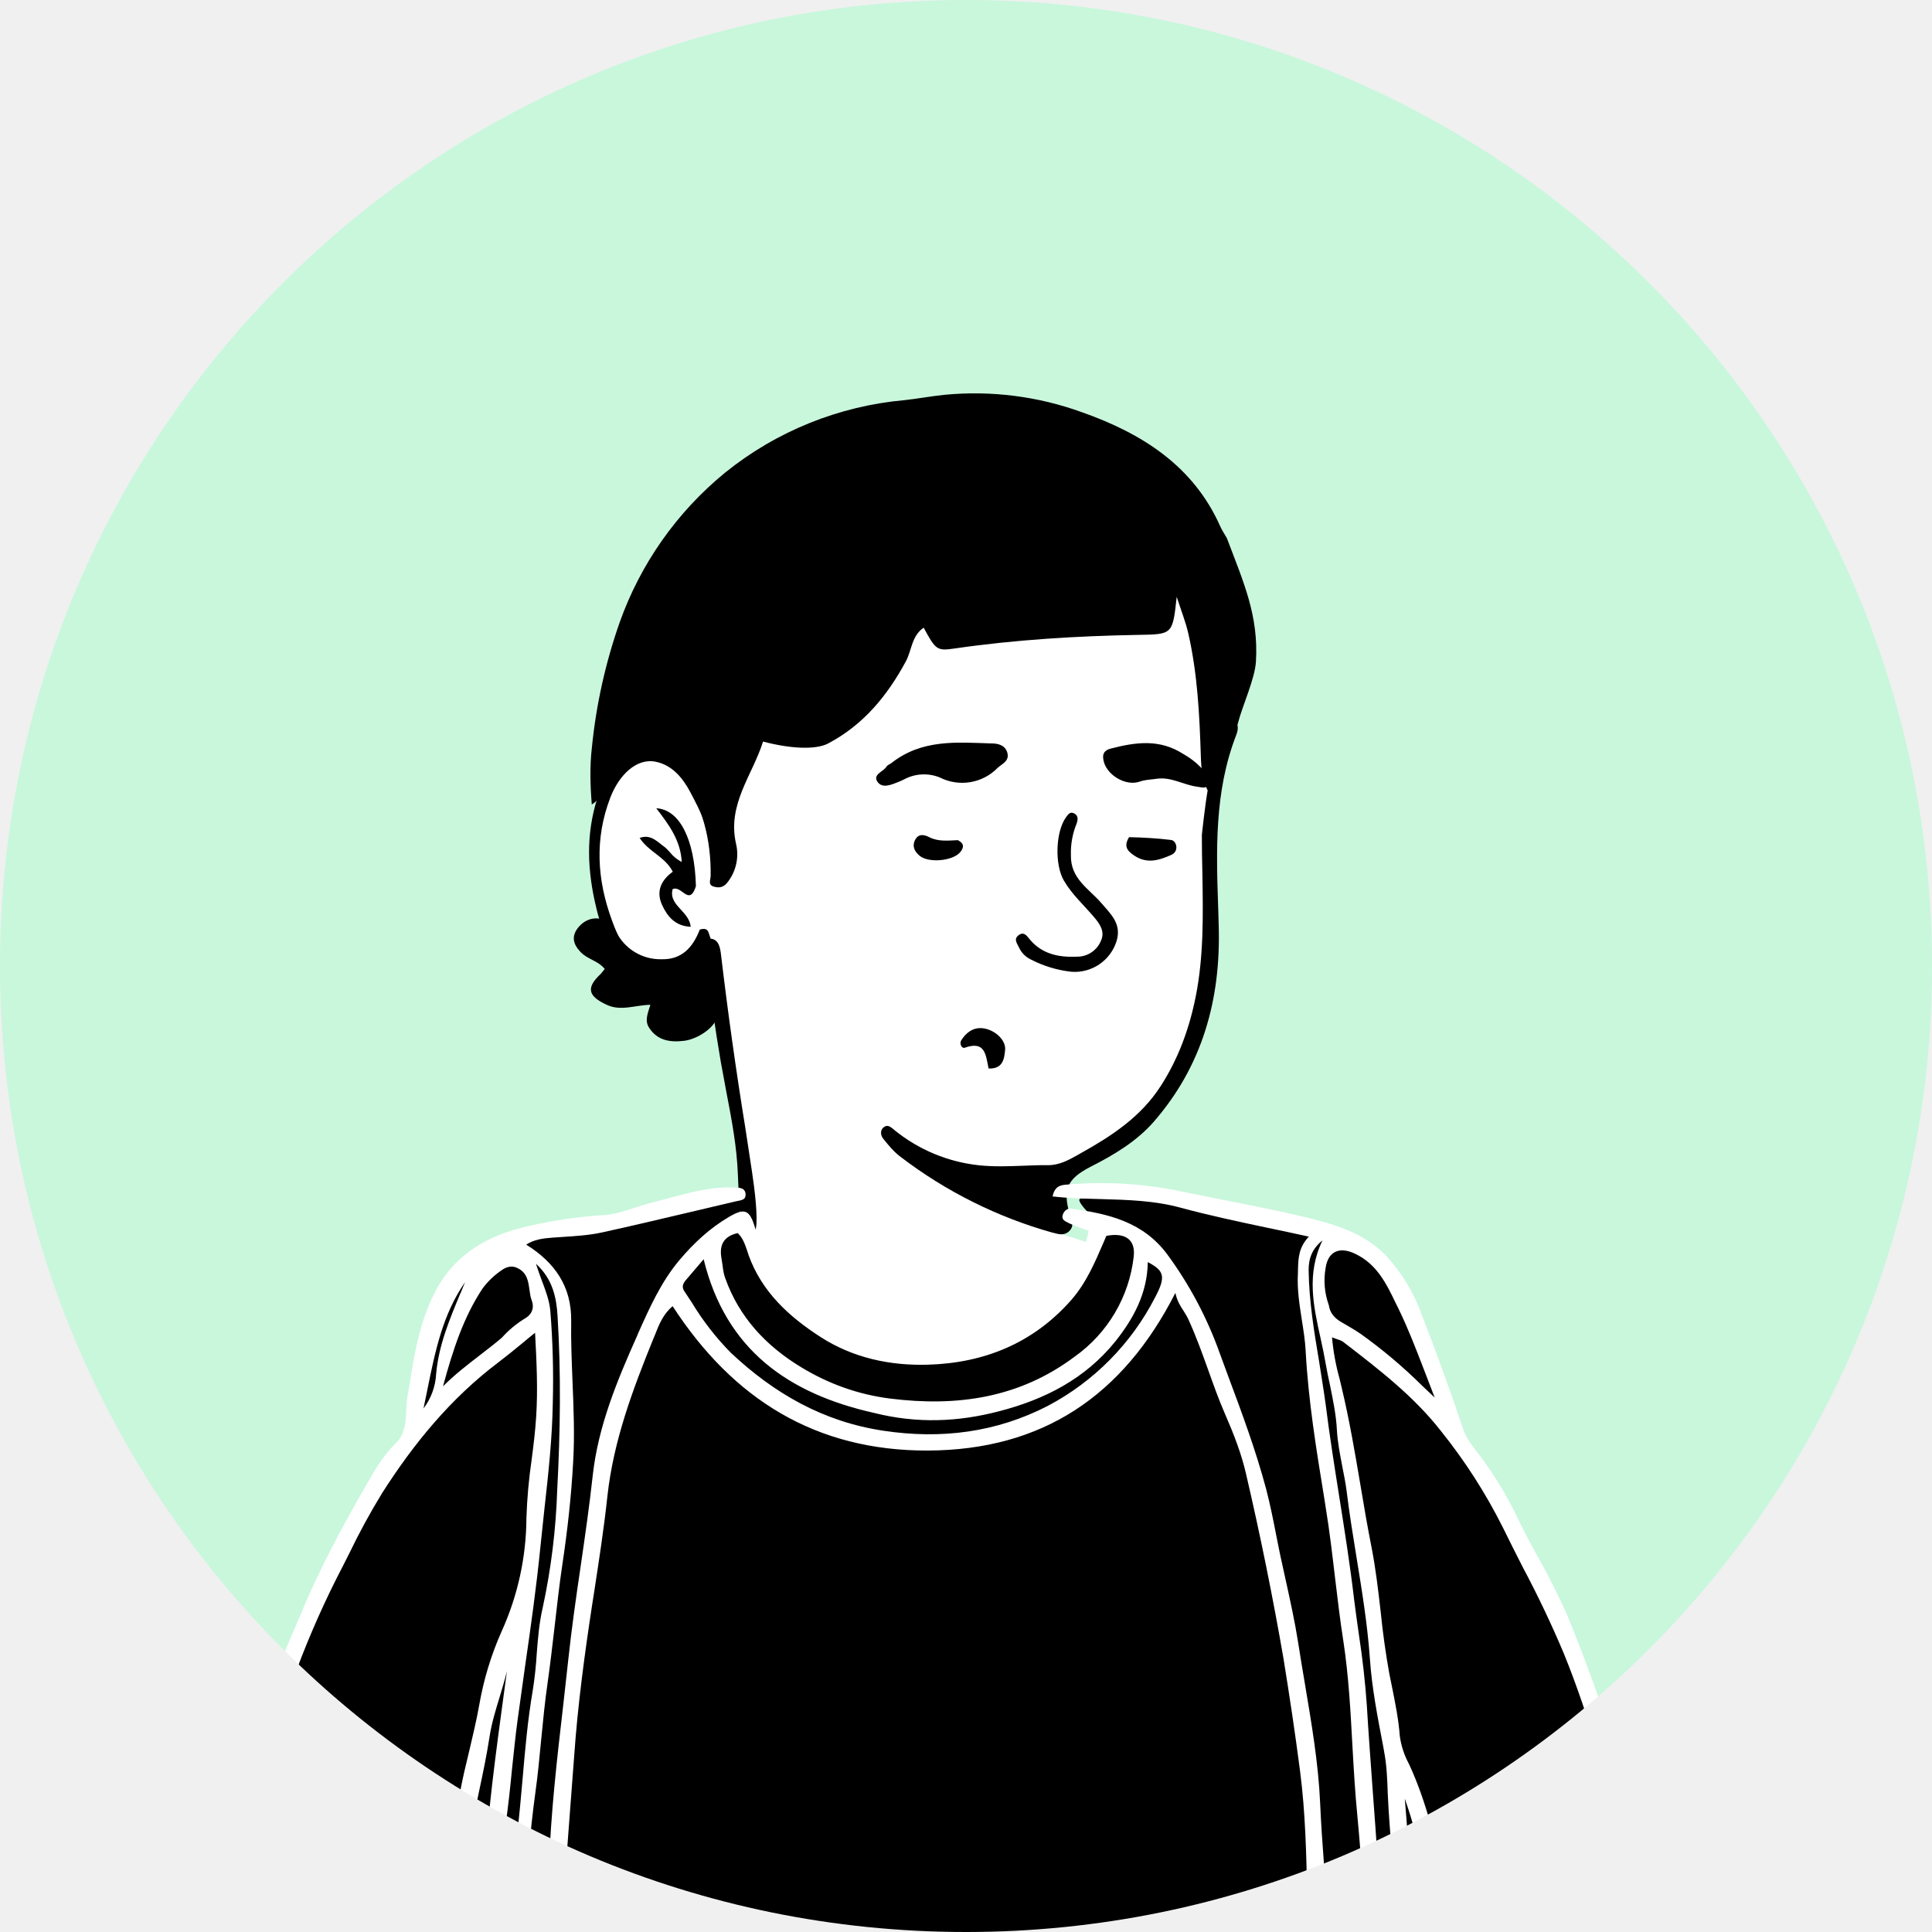
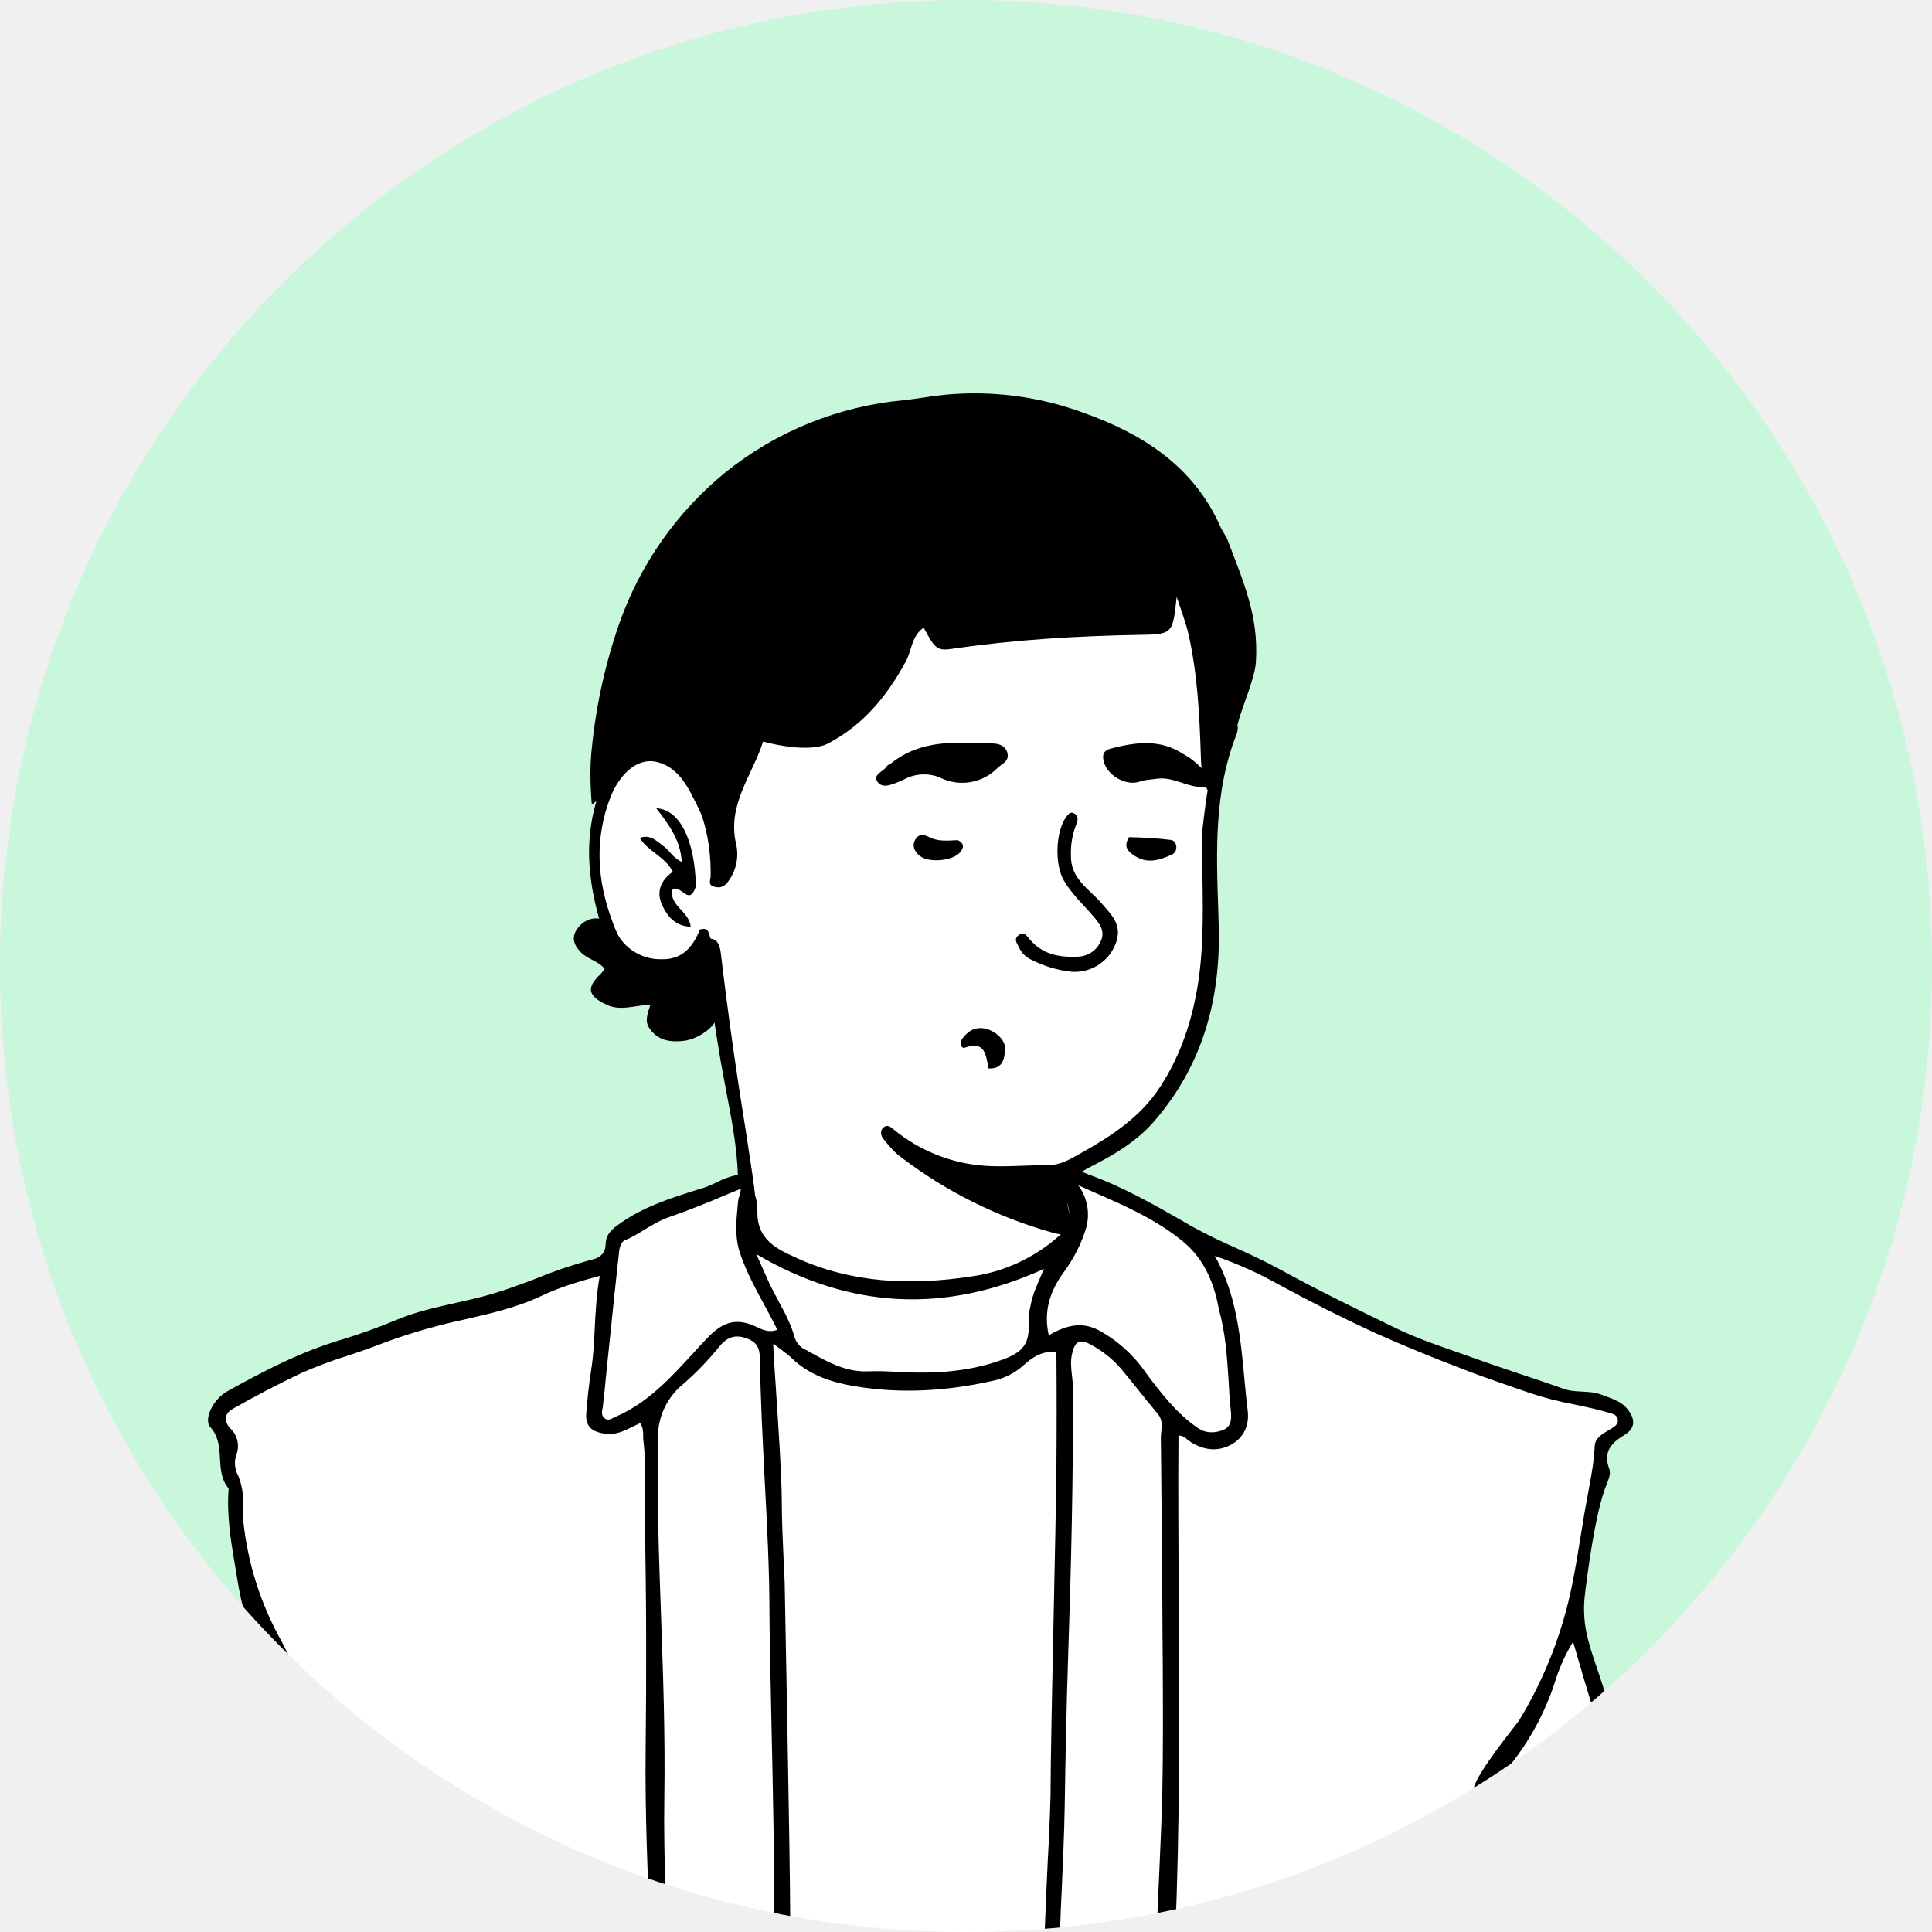
<svg xmlns="http://www.w3.org/2000/svg" viewBox="0 0 1744 1744" fill="none" shape-rendering="auto">
  <mask id="viewboxMask">
    <rect width="1744" height="1744" rx="872" ry="872" x="0" y="0" fill="#fff" />
  </mask>
  <g mask="url(#viewboxMask)">
    <rect fill="#c8f7dc" width="1744" height="1744" x="0" y="0" />
    <g transform="translate(531 487)">
      <path d="M554 727.7c-99.2 297-363.8 388.6-503.7 19.8-19.3-50.7 31-69.5 66.2-91.9 24.1-15.3 36.8-28.5 35.3-42.2-7-64.4-36.9-243.8-36.9-243.8l-3-5.8s.7-1.6-2.2 1.2c-3 3-9.9 34.2-37 34.2-24.5 0-49.2-10.9-61-86.3C7.2 285.6 9.6 214 40 201c12.5-5.3 24-7.2 35.2-.8 11.3 6.4-13-22 112-126C268.4 6.4 396.7-3.5 448.5 8 500.3 19.5 552 44.8 574.9 98.5c27.8 65-25.9 114.3-14 262.5-2.2 53.6.8 171.2-146.6 210.6-28 7.5-19.3 48.4 22.7 58.4 67 21 117 72.3 117 97.9" fill="#fff" />
      <path fill-rule="evenodd" clip-rule="evenodd" d="m554 266.2.1-1.4c4.1-36.4 8.2-71.7 27.1-103.4 6.5 4.4 5.7 10 3.7 15.2-19.9 51.2-18 104.4-16.2 157.6l.4 14c2.1 66.4-14.5 126.8-58.7 177.5-15.4 17.6-35.8 29.8-56.5 40.3-21.4 11-25.9 20.1-19.2 43.6l.8 2.6c1.4 3.9 2.8 7.9-1 11.8-4.5 4.6-9.5 3.3-14.8 1.8l-.6-.1a406.4 406.4 0 0 1-137-68.3c-6-4.4-10.8-10.3-15.5-16.1l-.3-.4c-2.5-3-3-7.8.5-10.4 3.3-2.5 5.8-.5 8.7 1.8l1 .9a145.5 145.5 0 0 0 76.3 31.7c13.4 1.4 26.6.9 40 .4 7.4-.3 14.8-.6 22.3-.5 10.2 0 18.7-4.7 26.7-9.2l2.8-1.6c27.8-15.5 54.3-32.8 72.2-60.7 16.1-25 25.9-52.2 31.6-80.9 7.2-36.1 6.6-72.7 6-109.8-.3-12-.5-24.2-.5-36.4ZM50.6 190.8c21.9-1.7 34 11.2 44.3 26.3a140.4 140.4 0 0 1 22.4 61.5c.5 3.7 1 7.6-1.2 11.3-4.5.6-4.9-3-5-5.6-.5-20.7-9.7-38.7-18.9-56.1-6.6-12.5-16.2-24.6-31.4-27.6-17.2-3.5-33 12-40.8 32.2-14.5 37.6-12 74.6 1.4 111 5.8 15.9 13.1 32.1 27.8 43.2 14.8 11.3 32.7 9.3 43.6-5.7l2-2.5c2-2.6 4-5.1 5-8 2.1-5.8 5.4-11.2 11.3-10.4 6.8 1 8 8.3 8.7 14a3661 3661 0 0 0 22 156.7l5.9 38.8c2.6 17.1 5.6 41.7 3.6 52.1a28 28 0 0 0-.3 2.2c-.4 2.8-.6 5-4.2 5.5-4.9.8-7-2-7.7-6.4-2.3-17-3-23.6-4-49.6-.9-25.2-5.6-50-10.4-74.9l-5-27c-5.2-30.8-10.3-62-10.8-97l-2 3c-7.6 11.3-13.7 20.5-24.5 24a40.5 40.5 0 0 1-46.1-12.5 127.8 127.8 0 0 1-28.8-55.8c-8.4-34-9.9-67.1.9-100.6 5.2-16.1 23.7-44.7 42.2-42Zm34.6 127.5c4.4 3.2 8.4 6 12-5.4-1.1-42.2-14.7-69.2-35.8-70.3 11.2 14.6 22 28.8 23 48.5a32.3 32.3 0 0 1-10.7-8.8c-2-2.2-4-4.4-6.5-6l-3-2.4c-4.8-3.6-9.7-7.4-17.8-4.5 3.8 5.8 9 10 14.3 14 6 4.7 12 9.3 15.6 16.5-10.6 7.7-15.2 17.7-9.7 29.9 4.8 10.5 11.9 19.2 25.9 19.8-.6-6.3-4.7-10.9-8.8-15.4-5-5.4-9.7-10.6-7.5-18.6 3.2-1.5 6.2.7 9 2.7Z" fill="#000" />
    </g>
    <g transform="translate(178 1057)">
-       <path d="m1315.2 701.4-1308.5.9S79.6 422 99 389.8c19.5-32.1 97.6-140.4 96.7-158.8-.9-18.4 1.5-83.8 14.7-109.6 13.2-26 55.2-61.3 71.6-64 16.4-2.5 71.7-5 106.2-13.7 34.5-8.6 66.4-19.3 101.5-19.3 5.7 0 .2 12.5.2 12.5s1.8 122.3 164.8 130c121.5 5.7 161.7-117.6 161.7-117.6s-26.7-23.8-18.6-24.4c95.6-8.2 145.7 13.2 174.7 18.8 26.8 5.2 49.2 5.2 76 24.2 30.7 21.7 46.5 71 80.9 146.5 39.3 86.6 194.1 349.3 185.8 487.6" fill="#000" />
-       <g fill-rule="evenodd" clip-rule="evenodd" fill="#fff">
-         <path d="M1003.5 704.5c-.8-17-1.1-34-1.5-50.9-.8-37.1-1.6-74.3-6.4-111.5-4.4-34-9.5-68-15-101.9A2951.8 2951.8 0 0 0 947 274.4c-4.2-18.9-11.5-37.4-19.3-55.3-5.7-13-10.4-26.4-15.2-39.8-5.5-15.3-11-30.6-17.8-45.4-1.2-2.6-2.7-5-4.2-7.4-3-4.5-6-9.3-7.5-16.4-47.5 93.4-120.4 141.8-223.2 142.3-101.2.4-176-46.2-230.6-130.3-8.6 7-12.5 17-16 26l-1.4 3.3c-18.6 45.9-36 92-41.5 142.2-3.1 29-7.6 58-12 86.8l-1.8 11.4c-6.9 45.2-13 90.7-16.2 136.4-4.3 58-8.8 116-13.4 175.2-4.7 1.1-9.1 1.1-14.6 1.1a688 688 0 0 0 5.2-74.8c1.6-49.7 7.3-99 13-148.2L335 441c3-28 7-56 11.1-83.8 4-27.5 8-55 11-82.7 4.9-44 21.9-85.2 40-125.6l.8-2c10.4-23.3 20.8-46.7 37.5-66.5 12.9-15.3 27.5-28.9 44.8-39 13.9-8.1 18.4-6.4 23.1 9 9.6 31.5 26.3 58.5 53.3 76.9 42.8 29 89 42.2 141.3 26.9 36.5-10.7 66.6-29.1 88.3-60.2 8.4-12 16-25 18.5-40a205.3 205.3 0 0 1-18.2-7v-.1c-3-1.4-6.7-3-5.1-7.5 1.2-3.4 4-5.9 7.8-5.3 33.1 4.5 64.5 11.7 86.4 41.1a347 347 0 0 1 47.4 89.2l7.5 20.4c12.6 33.7 25.1 67.4 34.4 102.2 3.6 13.8 6.4 27.7 9.1 41.7l3.6 17.9 5.2 23.7c4 18.2 8 36.3 10.9 54.7 2 12.6 4 25.2 6.2 37.8 6 35.9 12.2 71.7 13.8 108.2.8 18 2 36 3.4 54 1.1 15 2.2 30.1 3 45.3.4 8.2-.4 16.5-1.3 25l-.8 8.6c-4.8.6-9.7.9-14.6.7ZM818.4 64c-8 18.5-15.8 37-29.3 52.4-34.3 39.1-78.7 57-129.4 58.5-34 1-67.5-6-97-25-28.5-18.4-53-40.7-65-74l-1.2-3.8c-2-5.8-4-11.8-8.6-16-13.2 3-16.7 11.3-14.6 23l.9 5.8c.5 4 1 8 2.4 11.7 12.5 35.4 37 61.4 68.3 80.4 24.6 15 51.4 24.8 80.8 28.5C686 213 742.2 205 792 167.7a128.3 128.3 0 0 0 53.4-90.4c1.7-15-7.2-22-24.7-18.7l-2.3 5.4ZM457.2 79.8c20 82 77 121.4 153.7 138.6 39 9.8 76 8.2 113.1-1.5 41.3-10.7 77.6-29.3 104.8-63 16.6-20.8 28.9-43.7 29.3-71.6 15 7.8 16.5 13.2 6.5 32A229 229 0 0 1 768 212c-46.4 24-96.4 30.4-148.6 22.5-54.2-8.1-98.7-33.7-137.7-70.4a245.5 245.5 0 0 1-35.2-45.3l-6.8-10.3c-2.7-4-1-7.2 1.7-10.3a4082.7 4082.7 0 0 1 15.8-18.5Z" />
-         <path d="M215 704.5c4.6-15.4 6.3-31.3 8-47.3.8-8 1.7-16 2.9-24l2.7-18c3.5-24.2 7-48.4 12.4-72.4l4.9-20.6c3.1-13.3 6.3-26.6 8.7-40.1 4-23 10.8-45.5 20.4-66.9a251 251 0 0 0 22.2-102 470 470 0 0 1 4.7-52.5c1.7-13 3.3-26 4.1-39 1.6-24.7.4-49-1-75.6-3.8 3-7.5 6-11 9a714 714 0 0 1-22 17.6c-43 32.4-76.4 73.2-105 118a613.1 613.1 0 0 0-29.8 54.7c-3.8 7.5-7.5 15-11.4 22.4A833.1 833.1 0 0 0 85.5 462c-2 5.8-4.3 11.5-6.4 17.2-17.9 47-35.8 94.2-42.8 144.4-2 14.4-6 28.2-9.9 42.1-3.5 12.4-7 24.8-9.3 37.9-5.5 1-10.8 1-17.1 1l2.8-9.8c8.4-29.5 17-59.1 21.3-90 2.1-15.6 6.6-31 11.1-46.2l3-10.5c4.5-15.5 10.3-30.5 16-45.5 5-13 10-26 14.2-39.5 4.9-15.8 11.5-31.2 18-46.5 2.5-5.7 5-11.3 7.3-17 16.6-40.3 37.4-78.6 59-116.3l.3-.5c7.4-12.9 15-26.1 26-36.7 8.7-8.3 9.2-19 9.7-29.7a105 105 0 0 1 2.4-20.1c5-31.7 10.1-63.6 26.2-91.8 16.8-29.4 44.6-45.7 77-53.6 23.6-5.8 47.6-9.4 71.8-11 10-.5 19.8-3.7 29.6-6.9 5.2-1.7 10.5-3.4 15.8-4.7 5-1.2 10-2.6 15-4C445.8 19.2 464.9 14 485 15h1c4 .2 8.3.3 9 5.5.6 5.1-3 5.8-6.6 6.5l-2 .4-42 9.9C418 43.5 391.7 49.8 365 55.6c-11.5 2.5-23.5 3.2-35.4 4l-8.8.6c-8.6.6-16.7 1.7-23.8 6.3 25.8 16.1 41 37.8 40.6 68.8-.3 18.3.5 36.5 1.2 54.8 1 24.1 2 48.2.6 72.3-1.7 31.5-5.2 62.6-9.9 93.8-2.7 18.1-4.7 36.4-6.8 54.6-2 17.2-4 34.4-6.4 51.5-2.5 17-4.1 34.2-5.8 51.3-1.5 15.8-3 31.6-5.2 47.4-2.6 18.5-4.4 37-6.3 55.6-1.6 16-3.2 32.2-5.3 48.2-.5 4-.7 8.2-1 12.3-.5 8.7-1 17.5-4 26.5-5.7 1-11.4 1-17 0a770 770 0 0 0 16.7-101l.4-3.8c2-16.5 3.4-33 4.9-49.6 2.3-27 4.7-54 9.3-80.8a345 345 0 0 0 3.5-32.5c1.1-14.1 2.2-28.2 5.5-42.1a595 595 0 0 0 13-106c2.8-52.3 3.5-104.8.3-157-1-16.7-4.6-33.5-19.5-47 1.6 5 3.3 9.7 5 14.3 3.7 9.8 7.2 19 8 28.5a779 779 0 0 1 2.2 82.7c-.5 32.2-4 64.2-7.6 96.2l-3.5 33.1C306.3 375 301.2 411 296 447l-6.7 48.1c-2 14.5-3.4 29.1-5 43.7-1.7 17.5-3.5 35-6.1 52.4-1.6 11-2.6 22.2-3.6 33.3-1.7 18.5-3.3 37-8 55.1-.2 1.2-.6 2.5-1 3.7-1.9 6.8-4 14-.5 21.3a100 100 0 0 1-16.7-1c.8-7.8 2-15.3 3.2-22.7 1-6.5 2.1-13 2.8-19.6 1.4-13.7 3-27.3 4.5-40.9l5-45.1c3-29 6.8-57.9 10.7-86.8l5-37c-2 8.2-4.4 16.2-6.8 24.1-3.5 11.5-7 22.9-8.8 34.6-2.6 16.8-6 33.3-9.6 50-4.5 21.5-9 43-11.6 65l-3.1 22.7a361 361 0 0 0-5.3 56.7H215Zm60.3-554.3a93.8 93.8 0 0 1 20.5-17c6.7-3.8 8.6-10 6.2-16.3-1.2-3-1.6-6.5-2.1-9.9-1.1-7.8-2.2-15.7-11.6-19.7-5-2.2-9.8-.3-13.3 2.2a70.8 70.8 0 0 0-17.4 16.6c-17.2 26-26.7 55.2-35.7 88.3 11-11 22.2-19.5 33.3-28.1 6.8-5.2 13.5-10.4 20.1-16Zm-37.6-40c-9.8 23.6-19.7 47-22 73a56.4 56.4 0 0 1-11.4 31.2l3.7-18c6.8-33.4 13.6-66.9 33.8-96l-4 9.8ZM1276.5 559.3c15.8 47 24.1 96 31.6 145.2 5.5 0 10 0 14.6-1-4-39.4-12.7-76.7-21.4-114l-.2-.6c-4-17.6-9.8-34.7-15.6-51.8l-5-15a1501 1501 0 0 0-43.6-120.6 660.7 660.7 0 0 0-30.5-60c-4.7-8.5-9-17-13.3-25.7a333 333 0 0 0-35.9-59.7c-5.8-7.4-11.8-14.9-14.5-23.3a2262.2 2262.2 0 0 0-37.2-102.7 155.7 155.7 0 0 0-32.7-54c-20.4-21-48-28.5-75.1-35-23-5.4-46.1-10-69.2-14.5L888 18.4a354 354 0 0 0-103.9-6c-5.5.5-10 1.8-12 10.6 14.6 1.7 29.2 2 43.7 2.4 24.2.7 48.4 1.3 72.4 7.9 25.2 6.8 51 12.3 77.4 17.9 12.5 2.6 25 5.2 37.9 8.1-9.2 9.7-9.5 19.4-9.8 29l-.1 4.5c-.8 14 1.4 27.7 3.5 41.4 1.5 9.4 3 18.8 3.5 28.2 2.4 44.8 9.6 89 16.8 133l1.3 8.4c3.5 21.3 6 42.7 8.5 64 2.3 19 4.5 38.1 7.5 57 4.7 31 6.4 62.4 8.1 93.7 1.2 21.3 2.4 42.6 4.5 63.9 2 21 3.6 42.1 5.1 63.3 1.4 19.6 2.8 39.2 4.7 58.8h11.8c-.6-49.1-4.2-98-7.9-147-1.8-25.2-3.7-50.3-5.2-75.4a769.2 769.2 0 0 0-7-62.6c-1.6-10.8-3-21.5-4.4-32.2-3.7-31.7-8.7-63.2-13.7-94.7-4.3-27.2-8.6-54.3-12-81.6-1.8-13.2-4-26.2-6-39.3-4.6-27.2-9-54.3-9.4-82-.1-11 3.4-19.7 12.5-27-14.6 30.1-8.2 59.2-1.8 88 1.7 7.7 3.3 15.2 4.6 22.8 1.2 6.7 2.5 13.3 4 20 2.7 13.3 5.5 26.7 6.2 40.2.6 11.2 2.8 22 4.8 32.7 1.5 7.5 3 15 4 22.7 2.4 19.7 5.6 39.3 8.8 59 5 30.6 10 61.2 12.2 92.3 1.8 26.5 7 52.9 12 79l.7 4c2.5 12.8 3 25.8 3.4 38.4l.1 2.1a972 972 0 0 0 4.2 55.3c2.2 24 4.5 47.9 4.5 72l-.3 4.4c-.1 2.4-.3 5-.1 8a47 47 0 0 0 11.4 1c2.7-45.3-.4-90.4-4.4-138 14 40 21 79.4 28 119.4l3 17.4c5.4 1 11 1.2 16.5.3-4-8.8-4.6-17.9-5.2-26.8-.5-5.6-.9-11.1-2-16.5l-3.4-14.6c-7.8-35-15.6-70-30-103.5l-3.1-6.9a74 74 0 0 1-8.3-25.2c-1.1-15-4.1-29.7-7-44.2l-2.5-12.3a723.9 723.9 0 0 1-7.8-56c-2.2-19.1-4.4-38.3-8.1-57.3-3.7-18.8-7-37.7-10.1-56.6-5-29.5-10-59-17-88.3l-2-8.4a204.3 204.3 0 0 1-6.7-36.9c1.6.7 3.1 1.1 4.4 1.6 2.4.8 4.2 1.4 5.7 2.5l1 .8c31.2 24 62.6 48.2 87.1 79.5a488.4 488.4 0 0 1 56 87.2c5.8 12 12 24 18 35.9a951.4 951.4 0 0 1 37.1 78c11.8 28.9 21.4 58.5 31 88 3.8 12 7.7 23.8 11.7 35.6Zm-243.6-422.8c-6.1-3.5-10.4-8.2-11.4-15.4a65 65 0 0 1-2.9-33.4c2.2-15.3 12.7-19.6 26.5-13 19.9 9.3 28.6 27.5 37.1 45.2 1 1.8 1.8 3.7 2.7 5.5 8.2 16.9 15 34.5 22.2 53.2l10 26-11.4-10.8a453.4 453.4 0 0 0-55.4-46.7c-5.6-3.8-11.5-7.2-17.4-10.6Z" />
+       <path d="M1312 691.3 3 694s25.8-189 56.2-235.7c16.3-25-10.6-45-16.4-70.3-5.8-25.2-11.8-57.9-10.5-67.4 1.2-9.5-1.4-29.3-4.3-43.3-3-14-.2-28.3-7-40.5-7-12.1-8-25 0-30.7 8-5.8 341.2-123.5 341.2-123.5L372.5 61s47-34.8 72.2-40.7c25.2-5.9 47.1-9.7 47.1-9.7s-5.2 24.3-1.4 36.6c4 12.4 81.6 64 143.2 59 84.4 0 150.9-40.4 156.3-56 5.4-15.5-3.3-18.8-6.6-31.7C779.9 5.7 788 1 802.6 9c14.5 8 211.3 110.9 254 130.4 42.6 19.6 202.6 69.4 202.6 69.4s30.2 8.8 26.7 17.2c-7.6 17.9-24.1 1-24.1 49.6 0 30-25.3 125.6-25.3 125.6s39.6 123.7 46.2 148.2c6.7 24.5 29.3 142 29.3 142Z" fill="#fff" />
+       <mask id="bodyVariant05-a" style="mask-type:luminance" maskUnits="userSpaceOnUse" x="516" y="231" width="267" height="460">
+         <path d="m528 691-12-460h266.5L773 691H528Z" fill="#fff" />
+       </mask>
+       <g mask="url(#bodyVariant05-a)">
+         <g transform="translate(396 278)" />
      </g>
-       <g transform="translate(396 278)" style="mix-blend-mode:difference" />
+       <path fill-rule="evenodd" clip-rule="evenodd" d="M409.2 694c-2.6-57.2-5-114.3-4.4-171.6.8-67.8.7-135.8-.7-203.6-.2-8.6 0-17.2.1-25.7.3-16.5.5-33-1.4-49.5-.2-1.4-.2-2.8-.2-4.3 0-3.7 0-7.6-2.7-11.7l-6.3 3c-8 4-16 8.1-25.8 6.6-11.6-1.9-17.4-6.4-16.6-18.3a489 489 0 0 1 4.5-39.6c2-12.6 2.6-25.3 3.2-38.2.8-15.2 1.6-30.7 4.5-46.4-18.3 5-35.6 10-52 17.8-22.4 10.7-46.6 16.2-70.6 21.7l-5.4 1.2c-25 5.6-49.5 13-73.4 22.2-8.8 3.4-17.8 6.4-26.8 9.4a376.2 376.2 0 0 0-41.7 15.7 993.2 993.2 0 0 0-61.3 32c-7.5 4.2-8.7 11.1-2 18a21.7 21.7 0 0 1 5 23.8A23.5 23.5 0 0 0 37 275a61.3 61.3 0 0 1 4.3 28c0 4.3 0 8.6.3 12.7a281 281 0 0 0 34.8 109.3 467.7 467.7 0 0 1 20 44.4c5 11.8 9.8 23.6 15.4 35 2 4 12.6 30 24.9 61.9 1 2.8-.4 7.2-1.9 11.7-1.5 4.6-3 9.3-1.9 12.2 1.2 3 4.6 4.3 8.2 5.7 3.2 1 6.4 2.3 8.6 4.7 12.2 13.8 15.7 24 20.3 37.7l.2.4c7.5 22.1 8.5 47 8.6 54a32.6 32.6 0 0 1-14.3.2c2-14.3-1-27.3-4.1-40.3-1-4.6-2.2-9.2-3-13.9-2.8-15.3-9.5-26.4-24.5-31.7-10.5-3.6-13.8-10.2-12.7-21.8l1-7.5c1.4-9.9 3-20.1-3-29-15.5-23-26.6-48.3-37.9-74l-6.8-15.4-1.4 2.2a42.5 42.5 0 0 0-6 11.5l-8.4 29C46.2 542.2 34.6 582.3 26 623.2c-5 23.5-7.9 47-9.8 70.8H1.7c-3.5-11.5-1-22.5 1.5-33.5a185 185 0 0 0 2.3-11.1C12 609 22.4 569.7 32.8 530.3l.5-2.1c7.7-29.1 18.3-56.8 29.5-84.5 2.3-5.6 1.2-9.2-2.8-13.7-15.2-17.5-20.3-39.6-23.8-61.6l-1.8-10.8c-4-23.5-7.9-47-6-71-6.7-7.8-7.3-17.4-7.8-27-.6-10-1.2-20-8.7-28.3-6.4-7 2.5-25.2 15-32.2 33.2-18.5 66.8-36 103.5-46.8A517 517 0 0 0 181 134c16.9-7 34.5-10.8 52.1-14.8 11.2-2.5 22.3-5 33.2-8.2 13.6-4 26.7-9 40-14a420.5 420.5 0 0 1 51-17.2c7-1.7 11.3-6.1 11.4-13.6.1-7.7 4.2-12.3 10.1-16.7 22.5-16.9 48.7-25 74.8-33.2l3.4-1c4.2-1.4 8.1-3.2 12-5a65 65 0 0 1 20.5-7c3.3-.6 6.5-1.2 10.2 0 2 6.6-2 9.9-6.8 11.9l-15.4 6.3A806.2 806.2 0 0 1 425.2 42c-7.8 2.7-14.7 7-21.6 11.1-5.8 3.6-11.6 7.1-18 9.7-2.3 1-4.2 5.6-4.6 8.7-3.3 29.3-6.3 58.6-9.3 88l-1.4 13.2-1.4 14.1c-.8 8.6-1.7 17-2.7 25.6 0 .8-.2 1.5-.4 2.3-.5 3-1 6.1 1.8 8.5 3 2.4 5.7 1 8.4-.5l2.2-1c28.3-12.3 48.4-34.2 68.5-56 4.5-5 9-10 13.6-14.7 14.7-15.4 26.9-18.9 45.7-9.7 5.7 2.7 10.9 4.6 17.7 2.1-3.6-7.4-7.5-14.6-11.4-21.8-8.4-15.4-16.6-30.6-22.2-47.1-5-14.6-3.5-29.6-2.1-44.4l.3-3c.5-5.6 4.3-10.2 11.4-10.7 5.9 5.8 6 15.3 6 21-.2 25 18.1 33.3 34.7 40.8l.5.3c50.3 22.9 103.7 25 157.4 16.8a149.8 149.8 0 0 0 80.3-37.2c11.4-10.4 10-22.9 4.5-34.3-4.5-9-1.5-14.8 3.7-20.6 4.7-5.2 10.3-3 15.5-1l2.3 1c30.8 11 59 27.2 87.4 43.4l5 3a493 493 0 0 0 41.3 20.2c12.8 5.8 25.6 11.7 38 18.5 34.6 19 70.1 36.4 105.7 53.6 18.5 9 38.1 15.7 57.7 22.5l16.3 5.8c13.9 5 27.9 9.6 41.8 14.3 12 4 24 8 35.8 12.2 5.4 2 11 2.2 16.6 2.5 5.9.3 11.8.6 17.5 2.8l4.5 1.7c7 2.5 13.8 5 18.8 11.2 7.6 9.5 7.3 17.4-3 23.7-12.2 7.3-18.8 15.5-13.4 30.2 1.6 4.4-.3 9-2 13.3l-.5 1.2-.2.5c-10 25-16.8 79.6-18.6 93.4l-.3 2.8c-3.8 27 2.8 46 10.2 67.7a558 558 0 0 1 5.4 16.4c11.8 38.4 23.2 77 33.6 115.8a1073 1073 0 0 1 21.4 99c.6 3.4.4 7 .2 11v3a25.1 25.1 0 0 1-12.3.2c-9.4-69.9-29.7-136.2-50-202.4A3709 3709 0 0 1 1242 425a158 158 0 0 0-15 32.1 238.2 238.2 0 0 1-50.9 90l-1.2 1.3c-4 4.4-8.8 9.5-8 13.1 2.7 13-3.9 20.6-10.8 28.6l-3.2 3.8a41.5 41.5 0 0 0-8.6 20c-1.3 8.2-2.8 16.4-4.3 24.6a383.2 383.2 0 0 0-7.3 55.5h-14.3c2-6.1 2.4-13.2 3-22.2a250.7 250.7 0 0 1 11.8-67c.7-4 1.7-9.9 11-19.5 8.5-8.6 8.4-18.8 8.3-25.2 0-2.4 0-4.2.4-5.2 5.6-14.2 25.4-39.5 35.1-52 3-3.7 5-6.3 5.4-7.1 23.1-38 39.4-79.9 48-123.6 2.8-13.7 5-27.6 7.3-41.6a1160 1160 0 0 1 7.2-41.8c2.5-13.3 5-26.5 5.6-40.2.3-7.4 6.6-11 12.5-14.5l1.3-.8.5-.2.4-.3c3.2-2 6.7-4 6.2-8.3-.5-4-3.9-5-7.3-6l-1.3-.4c-10.2-3-20.7-5.2-31.1-7.4a299.7 299.7 0 0 1-39.6-10.2l-20.3-7c-13.9-4.9-27.7-9.6-41.3-15a1511.4 1511.4 0 0 1-77.9-32.1 1475.9 1475.9 0 0 1-87-43.7 346 346 0 0 0-58-26c19.6 34.7 23.1 72.8 26.7 110.8.9 9.7 1.8 19.3 3 28.8 1.5 12.7-3 23.5-13.6 30-12.3 7.4-25.3 6.2-37.6-1.4l-3-2.2c-2.2-2-4.6-4-8.3-3.8-.4 49.6 0 99.2.2 148.8.6 101.4 1.2 203-3.3 305a41.8 41.8 0 0 1-16.6.3c.5-20.4 1.5-40.6 2.4-60.7 1-23.4 2.1-46.7 2.7-70 .8-39.9.6-79.7.4-119.6l-.2-22.4c-.2-53-.8-106.1-1.3-159.2l-.2-19.9c0-2 .1-4 .4-5.9.5-5.5 1.1-11-3.3-16.2-6.8-8-13.3-16.1-19.8-24.3L834 178.6a96 96 0 0 0-27-21.6c-10.4-6-14.9-3-17.3 8.3-1.5 6.7-.8 13.2 0 19.7.4 3.7.8 7.4.8 11 .4 80.8-1.6 161.5-4.3 242.2-1.5 45-2.4 90.3-3.1 135.4-.4 23.7-1.5 47.4-2.5 71-.8 16.5-1.5 33-2 49.6-4 0-9.9-.5-13.8-1.3.8-23.1 2-48.1 3-70.2a1987 1987 0 0 0 2.5-58.5c.1-34.5 1.5-99.8 2.8-162.4 1.1-52.7 2.2-103.4 2.5-132.4a6422.8 6422.8 0 0 0 0-105.7c-11.4-1.8-21 3.7-29.6 11.7a60 60 0 0 1-28.4 14.2c-40.4 9-81.3 11.7-122.4 5-21.3-3.4-41.6-9.6-57.9-25-3-3-6.5-5.6-10.6-8.6a374 374 0 0 1-6.7-5.1c0 4.7 1 20.7 2.4 40.7 2.2 33.3 5.2 77.9 5.3 100.7 0 18.2.9 36.4 1.7 54.6l.9 19c0 2.4 5 251 5 305.2v3.5c-.1 4.8-.3 9.7 1.7 14.4-5.6.1-11-.2-16.6-1 1.8-17.9-.6-131.4-2.4-212.6-.8-37.8-1.4-68.6-1.4-79.5 0-41-2.2-82.1-4.4-123.1-1.8-35.9-3.7-71.7-4.2-107.6-.1-10.7-2.9-16.2-13.3-19.5-10.6-3.5-17.7.8-23.5 8-9.7 12-20.3 23-31.9 33.2a61.8 61.8 0 0 0-23.4 49.5c-1 54.5 1 108.8 2.9 163.2 1.9 53.2 3.7 106.4 2.9 159.6-.5 29.7.2 59.5 1 89.2l.8 40.6h-14.3Zm513-569.4c-4.1-23.4-13.4-45-31.4-60.1-23.8-20-52.1-32.5-80.7-45l-14.8-6.6a44.6 44.6 0 0 1 6.6 40.4 133 133 0 0 1-18.5 36.5c-12.7 16.8-19.9 35.7-14.7 58.5 14.7-8.2 28.4-13 44.9-4.6a123.6 123.6 0 0 1 43.1 39c13.6 18.2 27.3 36 46.2 49.1 7.6 5.3 15.7 5 23.3 2 7.7-3.1 7.6-10.8 6.8-17.9-1-9-1.5-18.1-2-27.3-1.4-21-2.7-42.2-8.8-64Zm-397.8-8c-2.6-4.6-5.1-9.3-7.5-14.2a24155 24155 0 0 0-12.2-27.3c84 49.3 169.7 54.2 259.7 13.3l-3.2 7.4c-3.6 8.2-7 16-8.7 24.6l-.6 3c-.9 4-1.7 8-1.4 12.2 1.2 20-4.4 27.7-23.4 34.7-31.6 11.6-64.2 13-97.3 11a243 243 0 0 0-24.4-.4c-19.7.7-35.9-8.2-52-17.2l-6.5-3.5a17.8 17.8 0 0 1-7.6-10c-3.3-12-9.1-22.8-15-33.5Z" fill="#000" />
    </g>
    <g transform="translate(266 207)">
      <path d="M841.5 278.8c15 39.8 28.8 69.8 26.2 111.7-1 15.4-12.2 39.7-16 54.5-5.3 20.4-16.4 39.1-17.7 60.7-.2 2.7-2.2 4.5-6.8 5.4-7.8-10.2-8.8-23.2-9.2-35.2-1.2-37.5-3-74.8-11.4-111.4-2.4-10.3-6.3-20.1-10.4-32.7-3.7 34-3.7 33.8-34.6 34.3-55.6 1-111 4.3-166 12.3-15.7 2.3-17 1.3-27.8-18.8-11 7.4-10.7 20.6-16.2 30.6-16.7 30.9-38.2 57.1-70 73.9-11 5.8-33.4 5-58.8-1.7-9.5 30.3-32.5 56.6-24.4 92.2a41 41 0 0 1-7 34c-3.8 5.4-8 6.3-13.2 4.7-5.3-1.6-2.8-5.9-2.7-9.6.5-32.6-7.4-63.5-25.9-90.3-17-24.8-57.1-18.6-69.9 9.4-2.3 5.2-3.4 11.4-11.5 16.4-1.5-18.3-1.8-35 .1-51.5a486.2 486.2 0 0 1 25-112.7 307.7 307.7 0 0 1 95.3-135.4 300.6 300.6 0 0 1 162-65.4c12-1.3 23.9-3.6 35.9-4.8a284 284 0 0 1 124.4 15.8c53.8 19 100.2 48.2 124.5 102.7 1.5 3.5 3.7 6.7 6.1 10.9ZM365.7 632.1c4-1.1 6.8-.9 8 2.9 8.6 24.2 9 49.4 7.8 74.5-.5 9.6-16.4 21.2-29.7 23-12.7 1.6-24.5-.1-32-12-4-6.3-1-13 1.3-20.5-14.3.4-26.7 6-39.5 0-17-7.9-18.7-15.4-5.2-28l3.5-4.3c-6-7.6-15.8-8.7-22-15.5-6.9-7.3-7.9-14.2-2.3-21.5 7.4-9.5 19.2-11.3 27.2-5 3.1 2.2 5.7 5.2 7.5 8.6a44.5 44.5 0 0 0 40.7 24.6c18.2.5 28.3-10.3 34.7-26.8Z" fill="#000" />
    </g>
    <g transform="translate(791 871)">
      <path d="M101.4 93.5c-2.6-12.2-2.9-25.4-21.6-18.7-2.6.9-5-3.7-3.1-6.7 4.4-7 10.7-11.9 19.6-10.9 10.6 1.3 20.9 10.6 20 19.5-.7 8.1-2 17.4-14.9 16.8Z" fill="#000" />
    </g>
    <g transform="translate(653 805)" />
    <g transform="translate(901 668)">
      <path d="M65.7 103.7c-.6 21.6 16.4 30.6 27.5 43.5 8.5 10 18.5 18.7 13.7 34.4a39.6 39.6 0 0 1-40.8 27.6 104 104 0 0 1-36.4-11A22.2 22.2 0 0 1 19 187.6c-1.7-3.8-5.4-7.8-.5-11.4 4.6-3.4 7 0 10 3.7 11 13.3 26 16.4 42.6 15.7A23.2 23.2 0 0 0 93 180.8c3.6-8.3-1.6-15.2-6.3-20.8-9.3-11-20-20.5-27.4-33.2-8.3-14.2-7.6-44.1 2.2-57.4 1.9-2.5 3.6-5 7.2-3.1 3.8 2 3.4 5.5 2.2 9a69.3 69.3 0 0 0-5.2 28.4Z" fill="#000" />
    </g>
    <g transform="translate(610 680)">
      <path d="M409.2 75.7c13.1.3 25.4 1 37.7 2.5 3 .3 4.9 3.3 5 6.6 0 3.4-1.8 5.7-4.8 7-11.1 4.9-22 8.3-33.7.2-6.5-4.4-8.9-8.6-4.2-16.3ZM254.7 78.4c6.2 3.3 5.2 7 2.1 10.8-6.5 8-28.2 10-36.4 3.5-4.7-3.8-7.3-8.6-4.4-14.4 3-6 8.2-5 13-2.5 8 4 16.4 3 25.7 2.6Z" fill="#000" />
    </g>
    <g transform="translate(610 680)" />
    <g transform="translate(774 657)">
      <path d="M30.3 32.1C58 10 89.8 13.1 121 14.1c5.7 0 12.2 1.3 14.3 8.3 2.1 7.7-4.6 9.9-8.8 13.8a44.7 44.7 0 0 1-52.2 8.6 37.9 37.9 0 0 0-31.9 1.6c-2 1-3.8 1.9-5.8 2.6-6.3 2.5-14.3 6-18.6-.4-4.4-6.7 5.6-9 8.3-13.7.6-1 2-1.6 3.9-2.8ZM294.4 23.8c7.7 4.3 14.5 10 20 17 2.5 3 5 6.3 3 10.2-2.4 4.3-6.7 2.7-10.4 2.2-12.5-1.5-23.7-9.2-37-7.2-5 .8-9.9.7-15 2.5-13 4.7-31-6.4-33-19.8-1-5.4 1-8.5 6.8-10 22.2-5.7 44-9 65.6 5.1Z" fill="#000" />
    </g>
    <g transform="translate(0 559)" />
  </g>
</svg>
